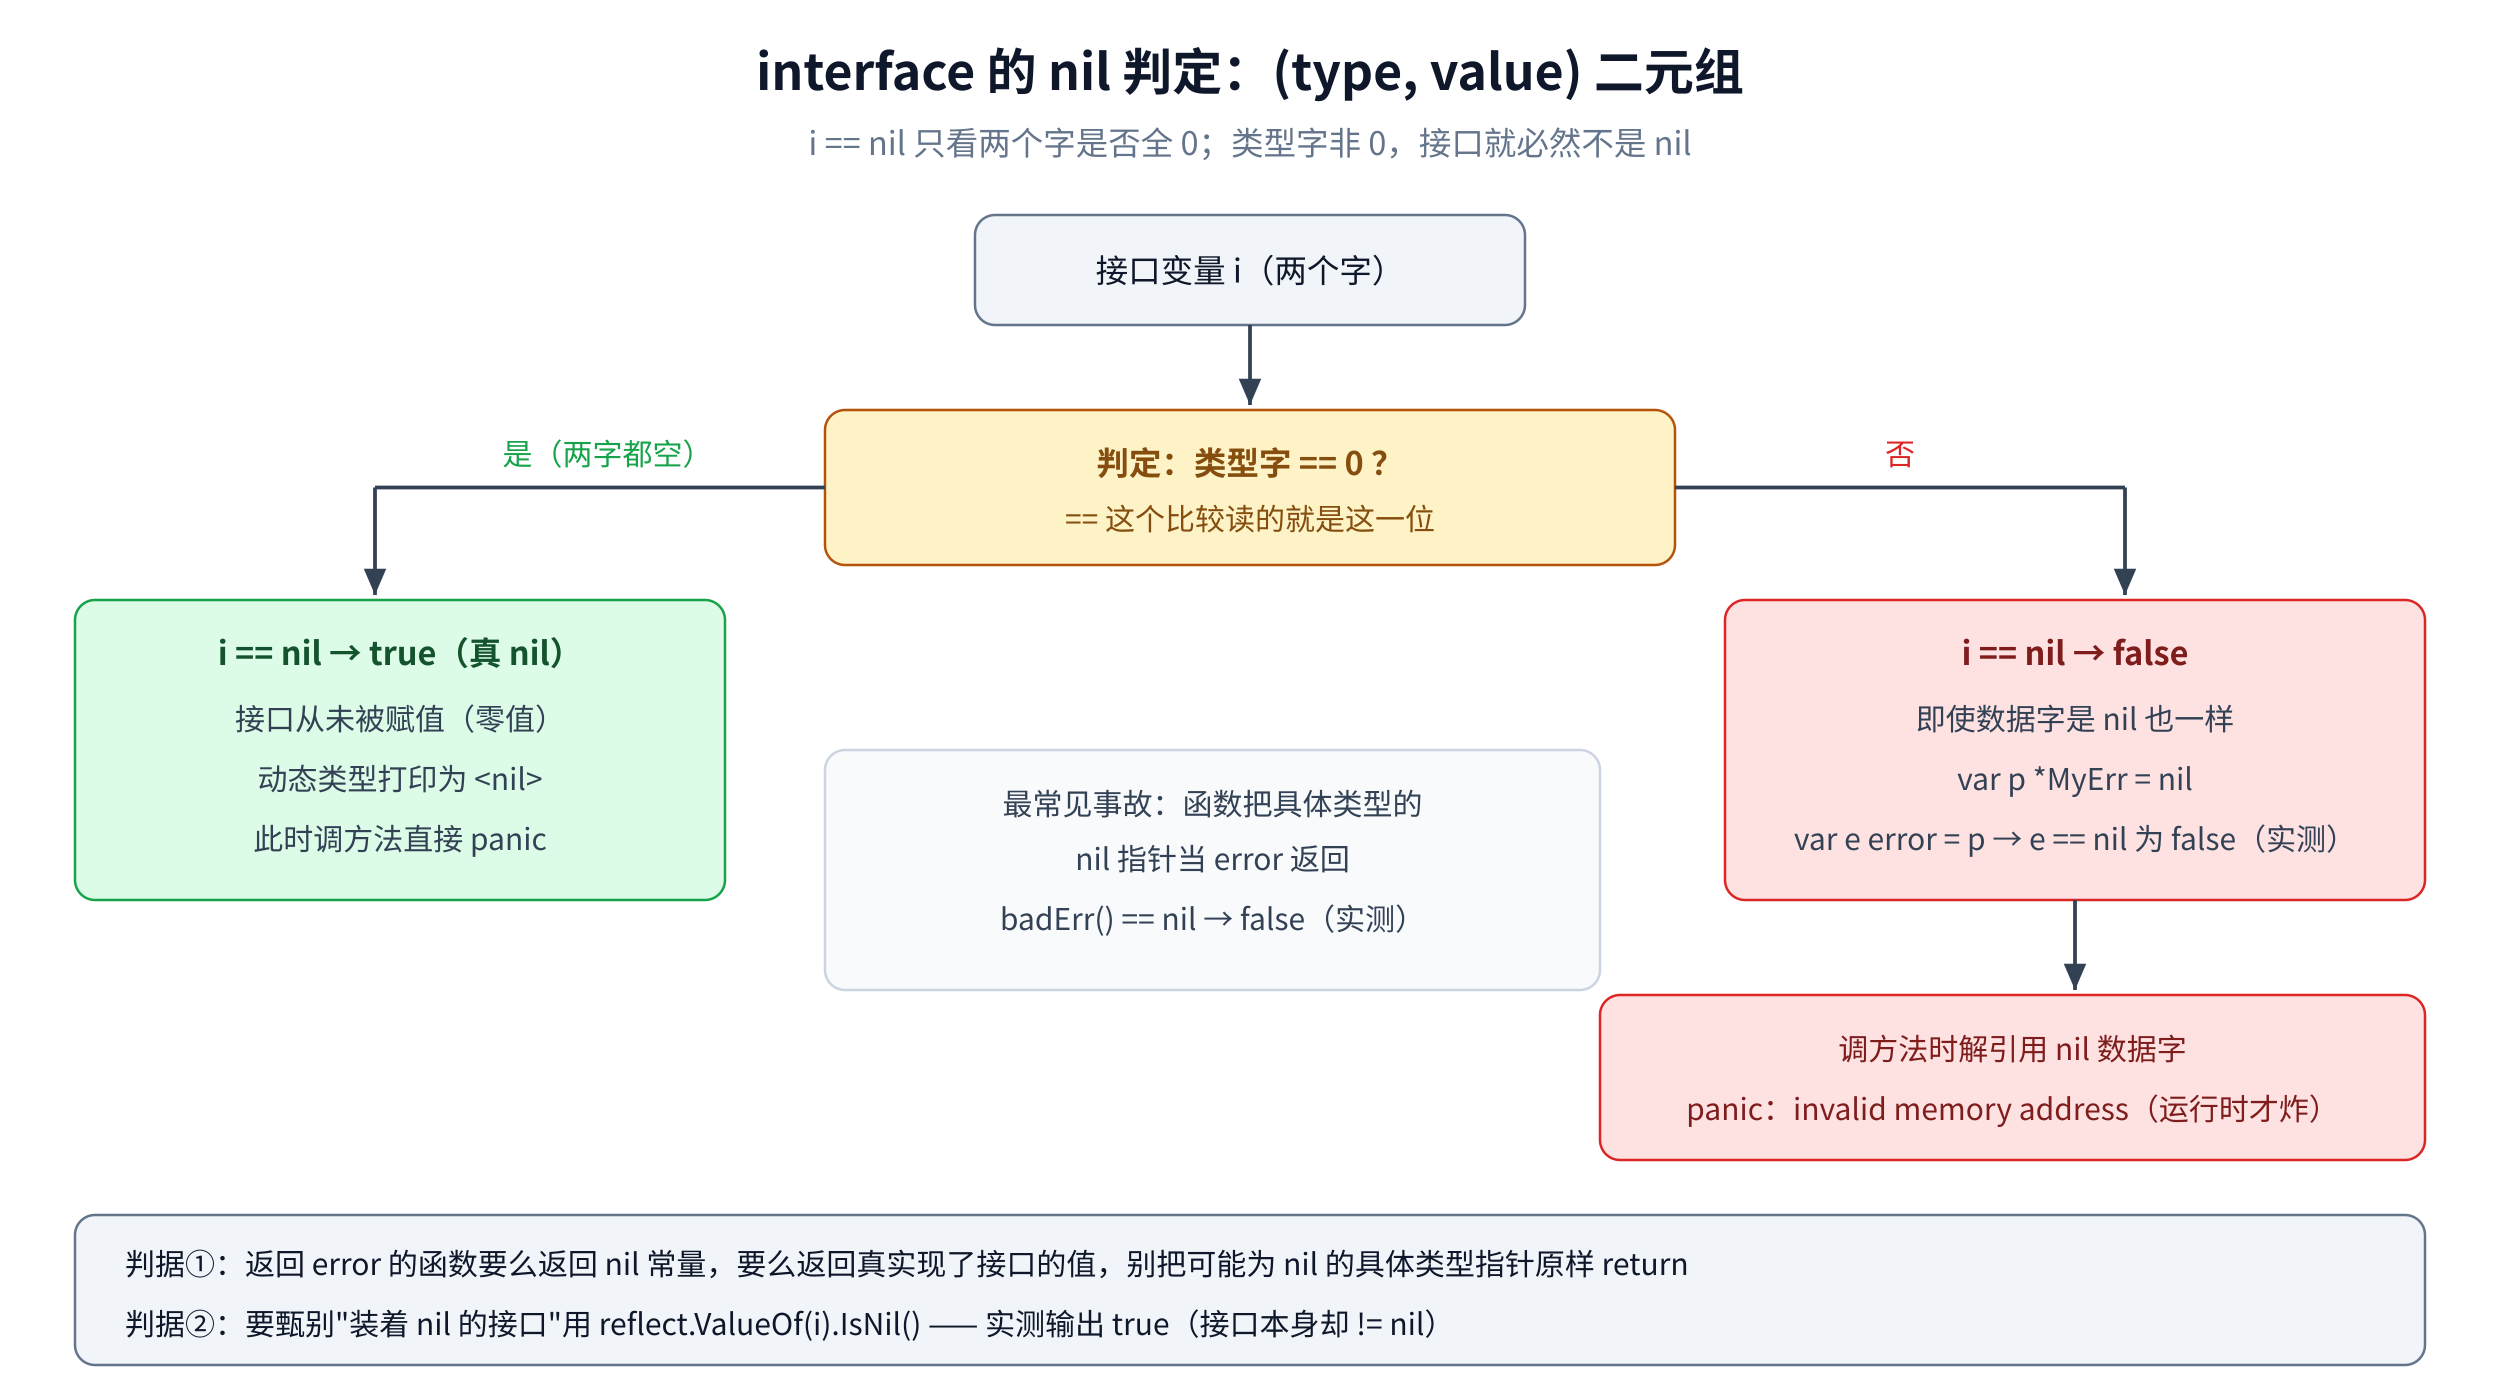
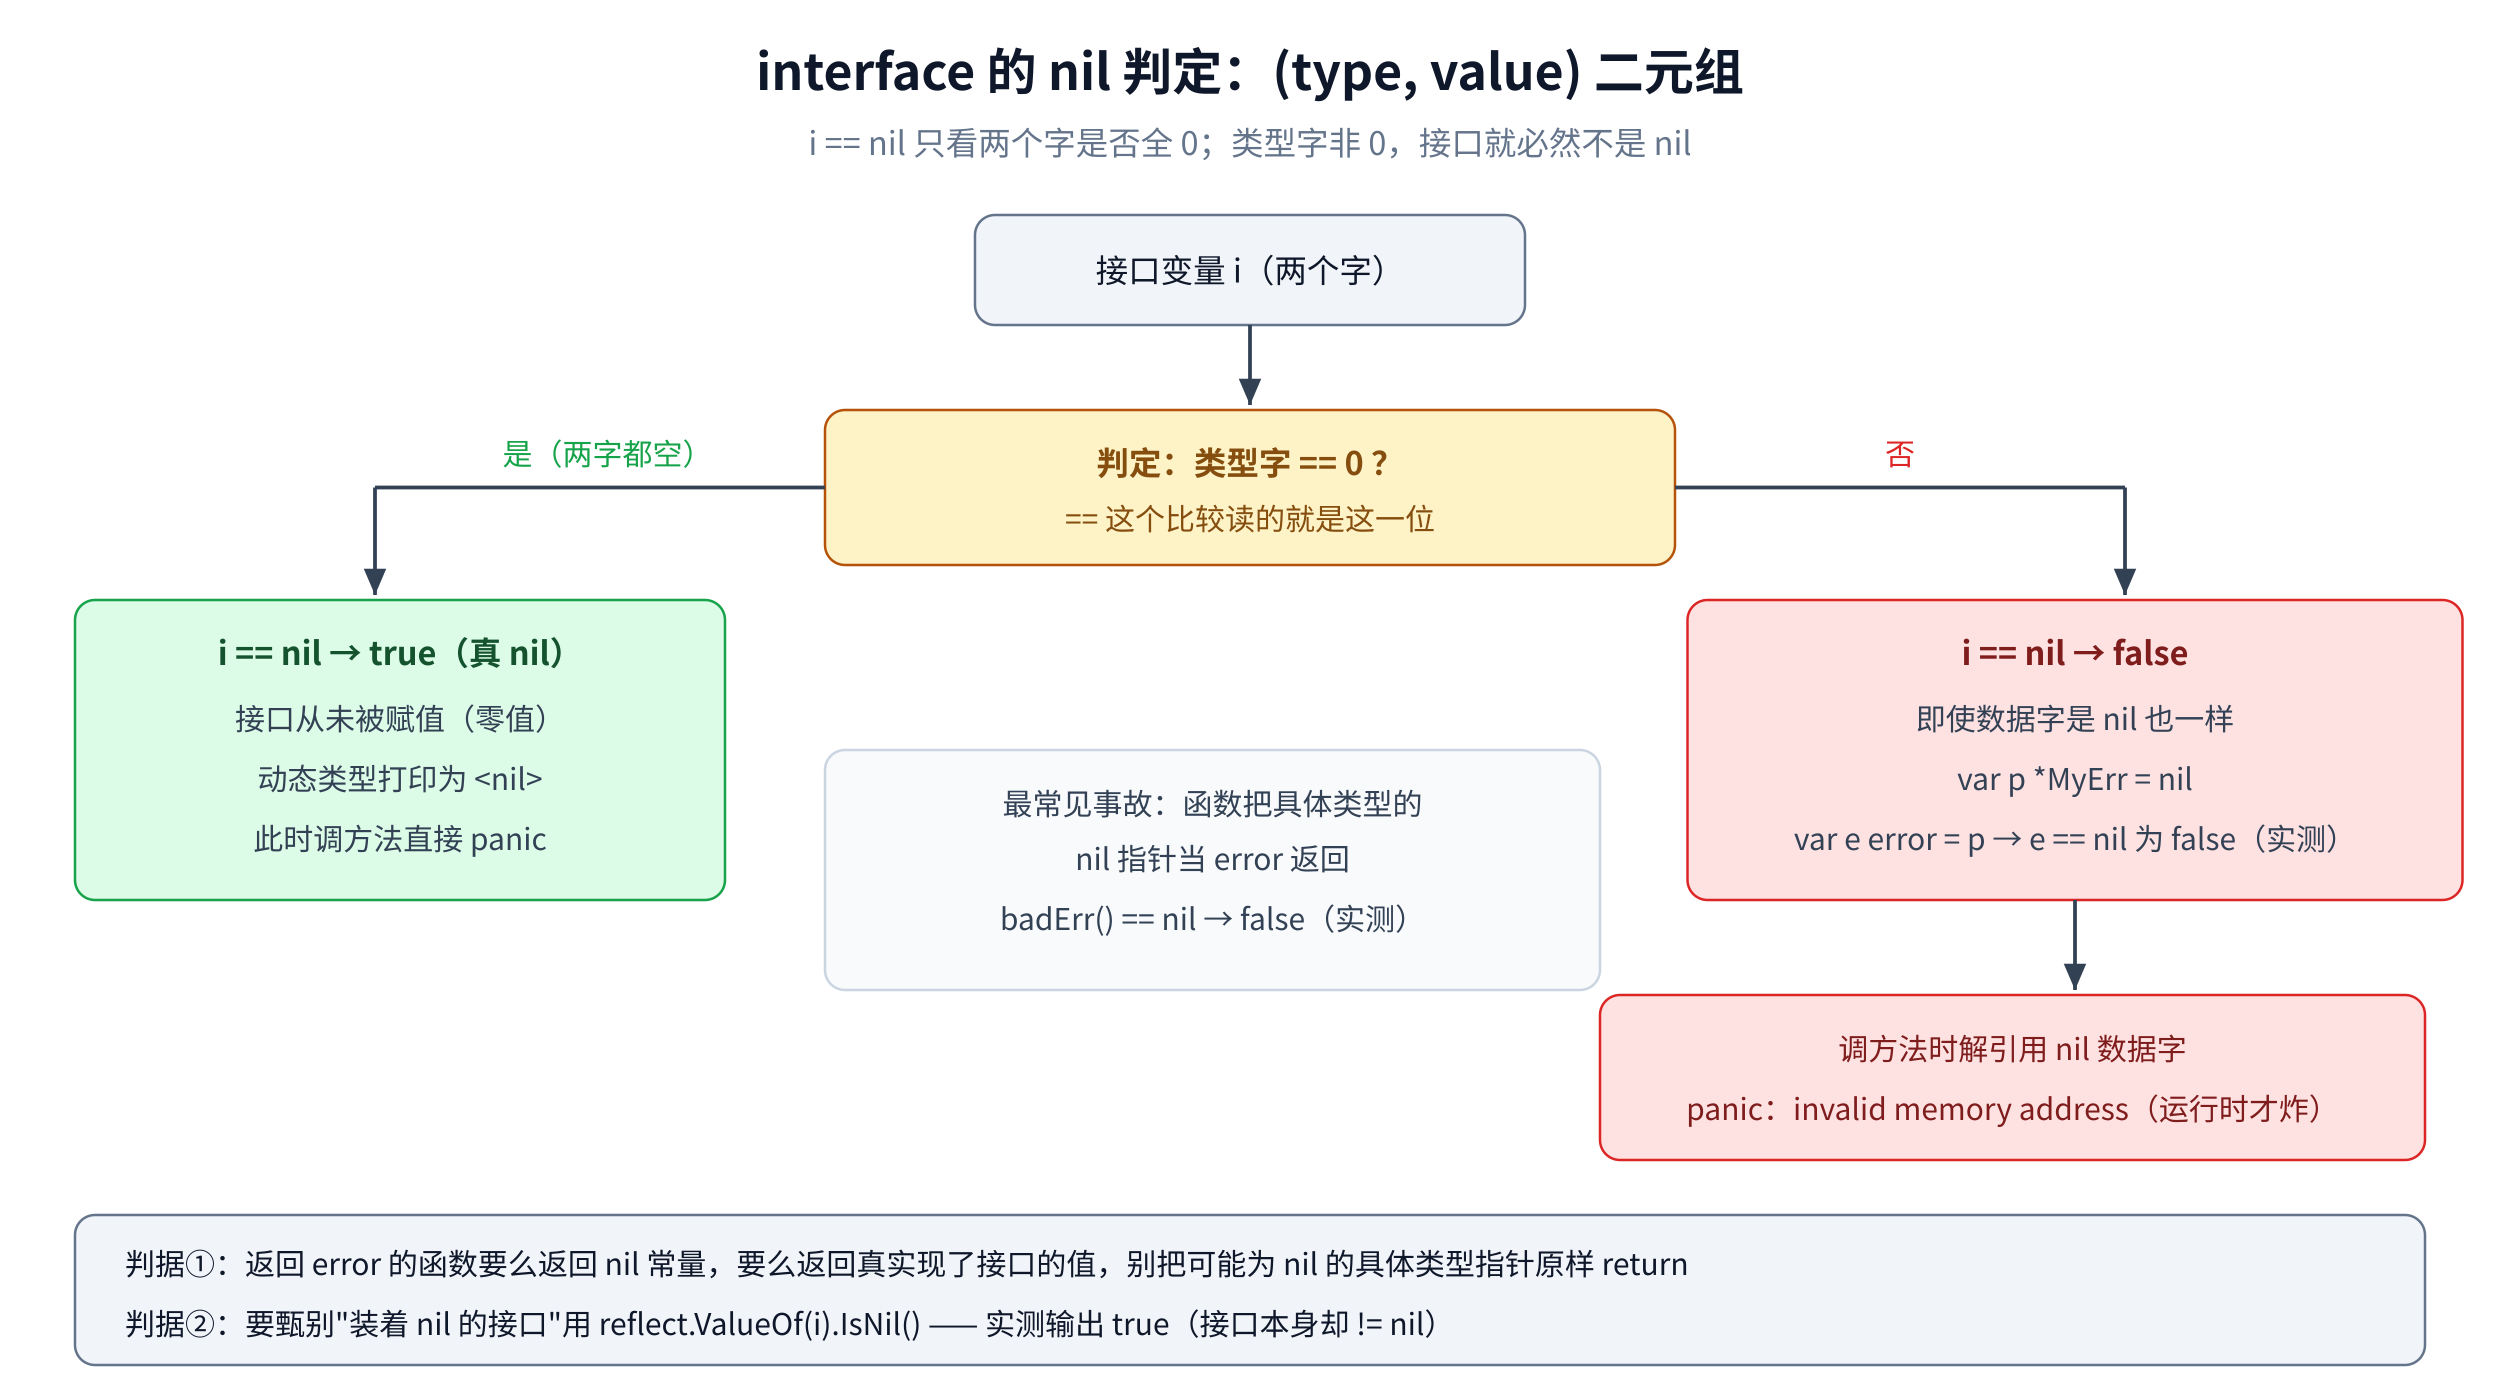
<svg xmlns="http://www.w3.org/2000/svg" viewBox="0 0 1000 560" width="1000" height="560" font-family="Microsoft YaHei, PingFang SC, Noto Sans CJK SC, sans-serif">
  <rect x="0" y="0" width="1000" height="560" fill="#ffffff" />
  <defs>
    <marker id="arA" markerWidth="9" markerHeight="9" refX="7" refY="3" orient="auto">
      <path d="M0,0 L7,3 L0,6 Z" fill="#334155" />
    </marker>
  </defs>
  <text x="500" y="36" font-size="20" font-weight="bold" text-anchor="middle" fill="#0f172a">interface 的 nil 判定：(type, value) 二元组</text>
  <text x="500" y="62" font-size="13" text-anchor="middle" fill="#64748b">i == nil 只看两个字是否全 0；类型字非 0，接口就必然不是 nil</text>
  <rect x="390" y="86" width="220" height="44" rx="8" fill="#f1f5f9" stroke="#64748b" />
  <text x="500" y="113" font-size="13" text-anchor="middle" fill="#0f172a">接口变量 i（两个字）</text>
  <line x1="500" y1="130" x2="500" y2="162" stroke="#334155" stroke-width="1.5" marker-end="url(#arA)" />
  <rect x="330" y="164" width="340" height="62" rx="8" fill="#fef3c7" stroke="#b45309" />
  <text x="500" y="190" font-size="13" font-weight="bold" text-anchor="middle" fill="#854d0e">判定：类型字 == 0 ？</text>
  <text x="500" y="212" font-size="12" text-anchor="middle" fill="#854d0e">== 这个比较读的就是这一位</text>
  <line x1="330" y1="195" x2="150" y2="195" stroke="#334155" stroke-width="1.5" />
  <line x1="150" y1="195" x2="150" y2="238" stroke="#334155" stroke-width="1.5" marker-end="url(#arA)" />
  <rect x="199" y="174" width="88" height="17" fill="#ffffff" />
  <text x="243" y="186" font-size="12" text-anchor="middle" fill="#16a34a">是（两字都空）</text>
  <rect x="30" y="240" width="260" height="120" rx="8" fill="#dcfce7" stroke="#16a34a" />
  <text x="160" y="266" font-size="13" font-weight="bold" text-anchor="middle" fill="#14532d">i == nil → true（真 nil）</text>
  <text x="160" y="292" font-size="12" text-anchor="middle" fill="#334155">接口从未被赋值（零值）</text>
  <text x="160" y="316" font-size="12" text-anchor="middle" fill="#334155">动态类型打印为 &lt;nil&gt;</text>
  <text x="160" y="340" font-size="12" text-anchor="middle" fill="#334155">此时调方法直接 panic</text>
  <line x1="670" y1="195" x2="850" y2="195" stroke="#334155" stroke-width="1.5" />
  <line x1="850" y1="195" x2="850" y2="238" stroke="#334155" stroke-width="1.5" marker-end="url(#arA)" />
  <rect x="746" y="174" width="28" height="17" fill="#ffffff" />
  <text x="760" y="186" font-size="12" text-anchor="middle" fill="#dc2626">否</text>
-   <rect x="690" y="240" width="280" height="120" rx="8" fill="#fee2e2" stroke="#dc2626" />
+   <rect x="675" y="240" width="310" height="120" rx="8" fill="#fee2e2" stroke="#dc2626" />
  <text x="830" y="266" font-size="13" font-weight="bold" text-anchor="middle" fill="#7f1d1d">i == nil → false</text>
  <text x="830" y="292" font-size="12" text-anchor="middle" fill="#334155">即使数据字是 nil 也一样</text>
  <text x="830" y="316" font-size="12" text-anchor="middle" fill="#334155">var p *MyErr = nil</text>
  <text x="830" y="340" font-size="12" text-anchor="middle" fill="#334155">var e error = p → e == nil 为 false（实测）</text>
  <line x1="830" y1="360" x2="830" y2="396" stroke="#334155" stroke-width="1.5" marker-end="url(#arA)" />
  <rect x="640" y="398" width="330" height="66" rx="8" fill="#fee2e2" stroke="#dc2626" />
  <text x="805" y="424" font-size="12" text-anchor="middle" fill="#7f1d1d">调方法时解引用 nil 数据字</text>
  <text x="805" y="448" font-size="12" text-anchor="middle" fill="#7f1d1d">panic：invalid memory address（运行时才炸）</text>
  <rect x="330" y="300" width="310" height="96" rx="8" fill="#f8fafc" stroke="#cbd5e1" />
  <text x="485" y="326" font-size="12" text-anchor="middle" fill="#334155">最常见事故：函数把具体类型的</text>
  <text x="485" y="348" font-size="12" text-anchor="middle" fill="#334155">nil 指针当 error 返回</text>
  <text x="485" y="372" font-size="12" text-anchor="middle" fill="#334155">badErr() == nil → false（实测）</text>
  <rect x="30" y="486" width="940" height="60" rx="8" fill="#f1f5f9" stroke="#64748b" />
  <text x="50" y="510" font-size="12" fill="#0f172a">判据①：返回 error 的函数要么返回 nil 常量，要么返回真实现了接口的值，别把可能为 nil 的具体类型指针原样 return</text>
  <text x="50" y="534" font-size="12" fill="#0f172a">判据②：要甄别"装着 nil 的接口"用 reflect.ValueOf(i).IsNil() —— 实测输出 true（接口本身却 != nil）</text>
</svg>
